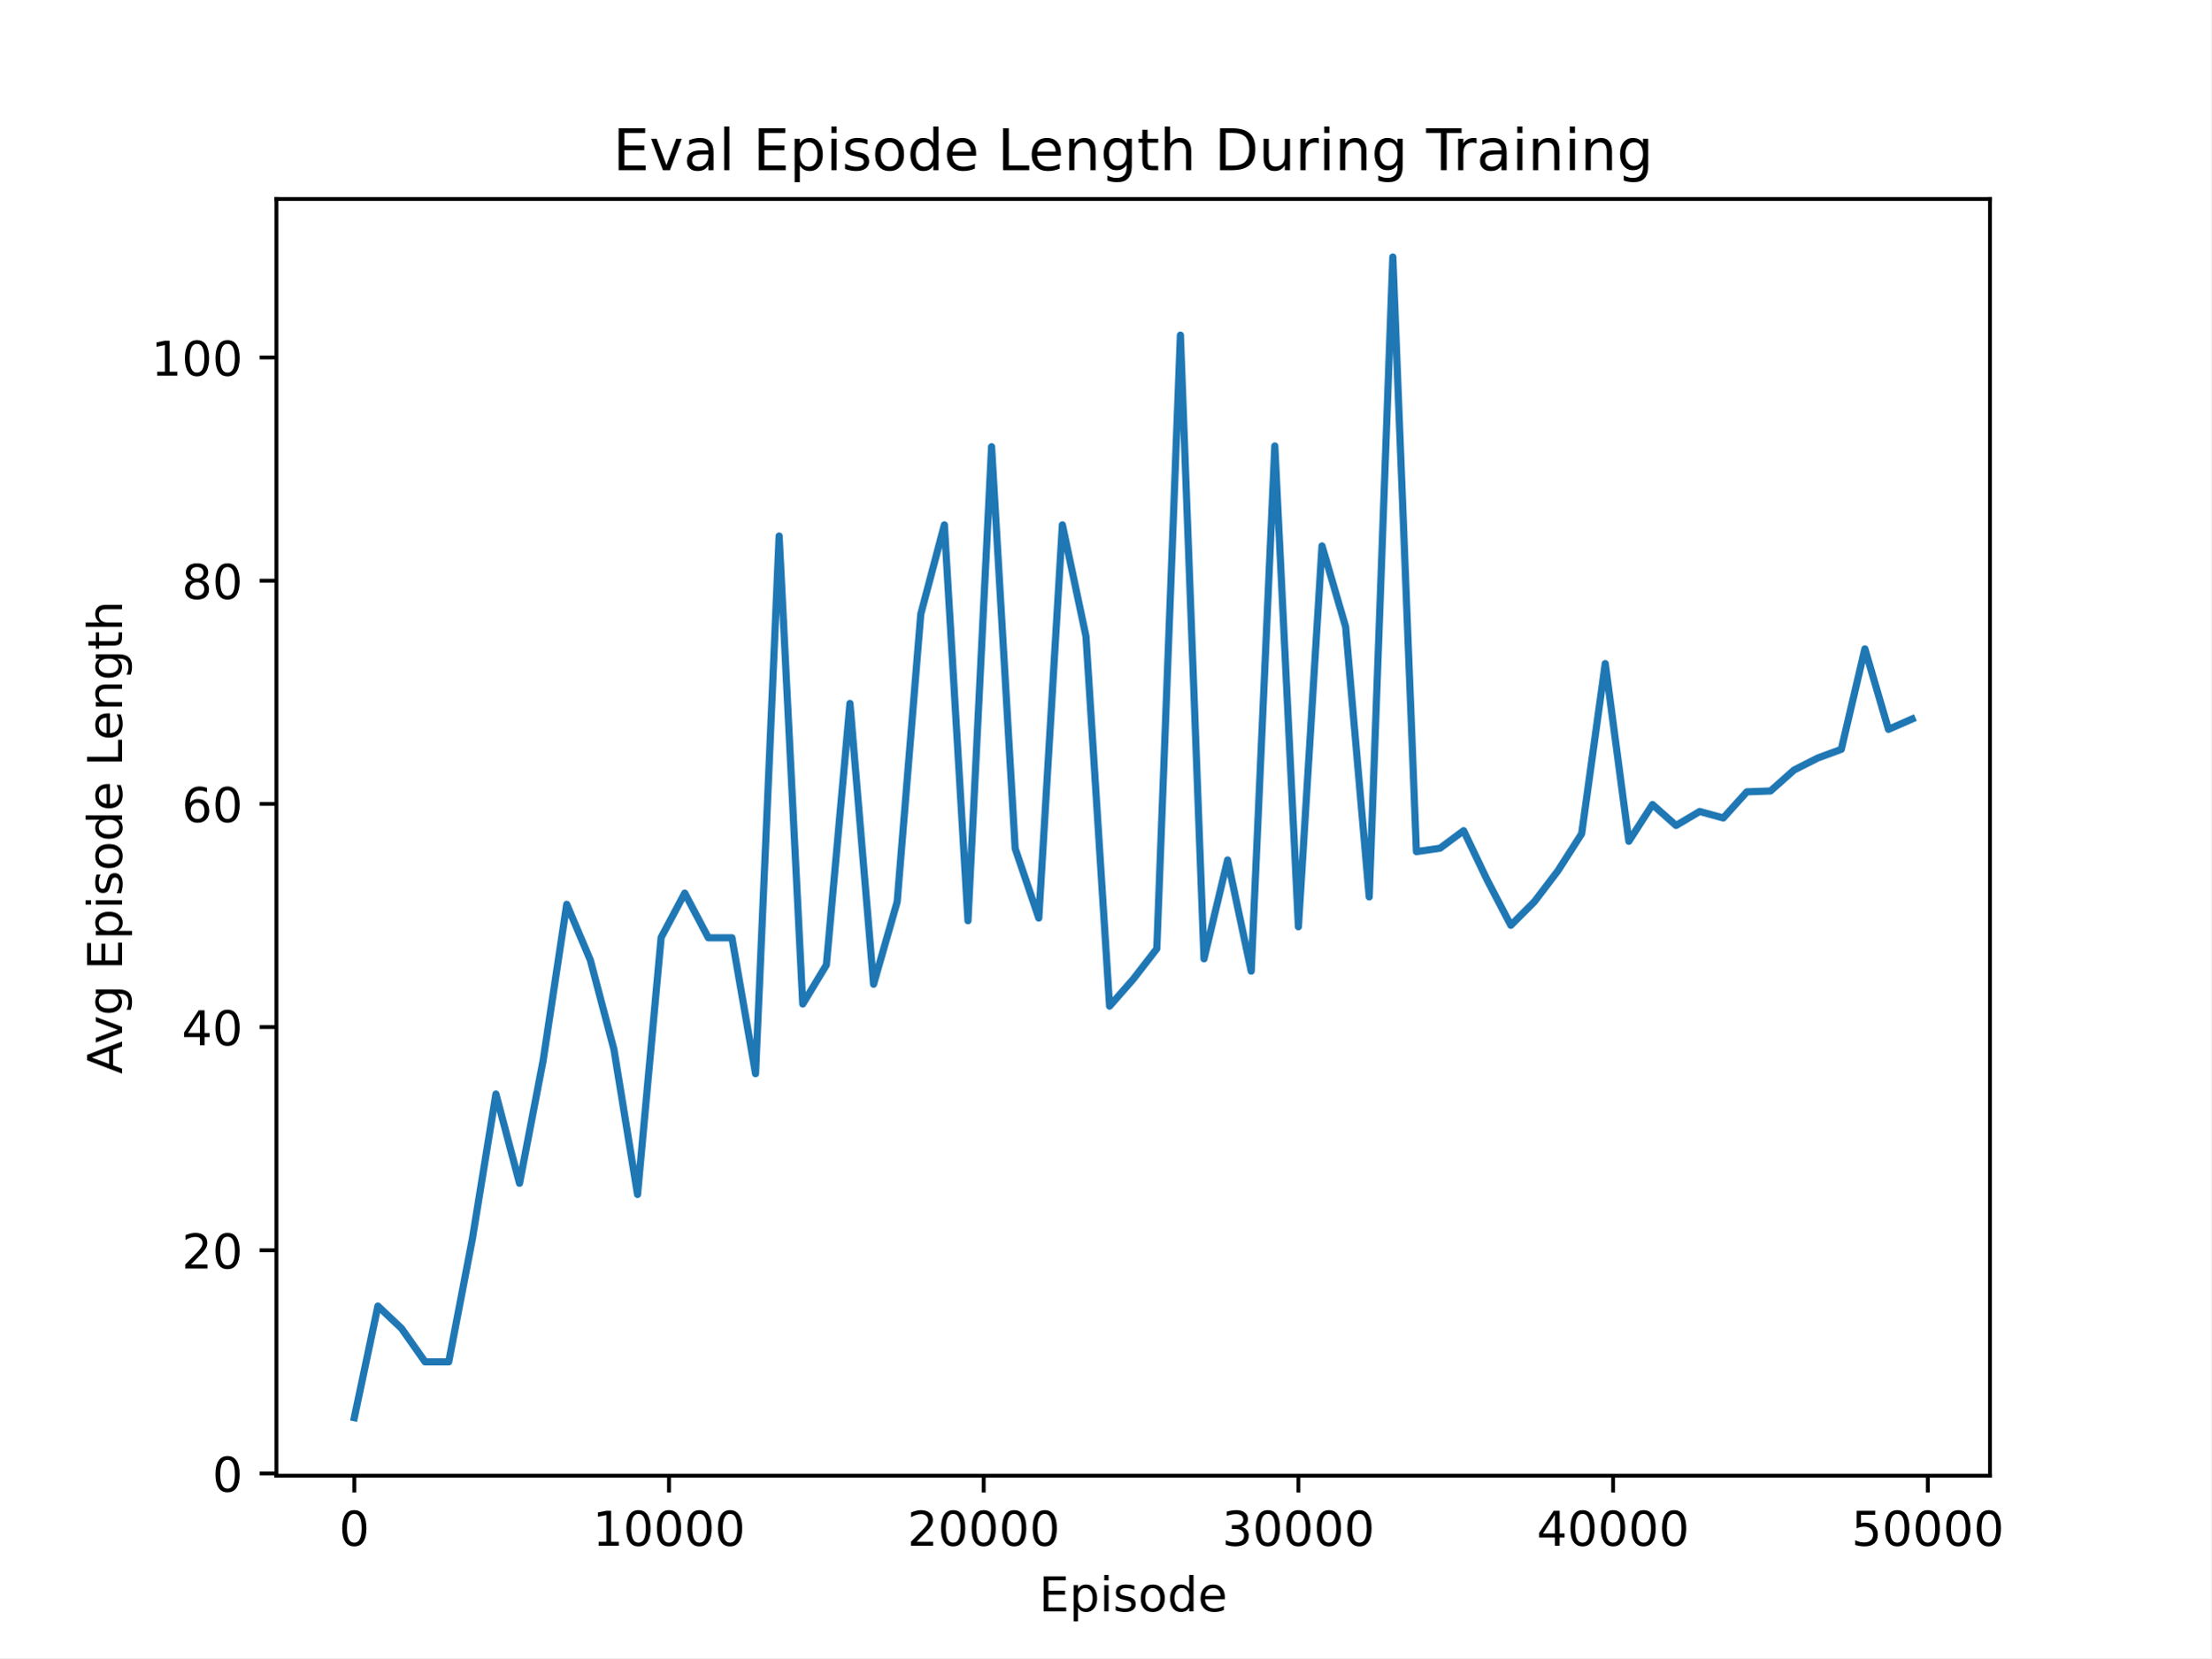
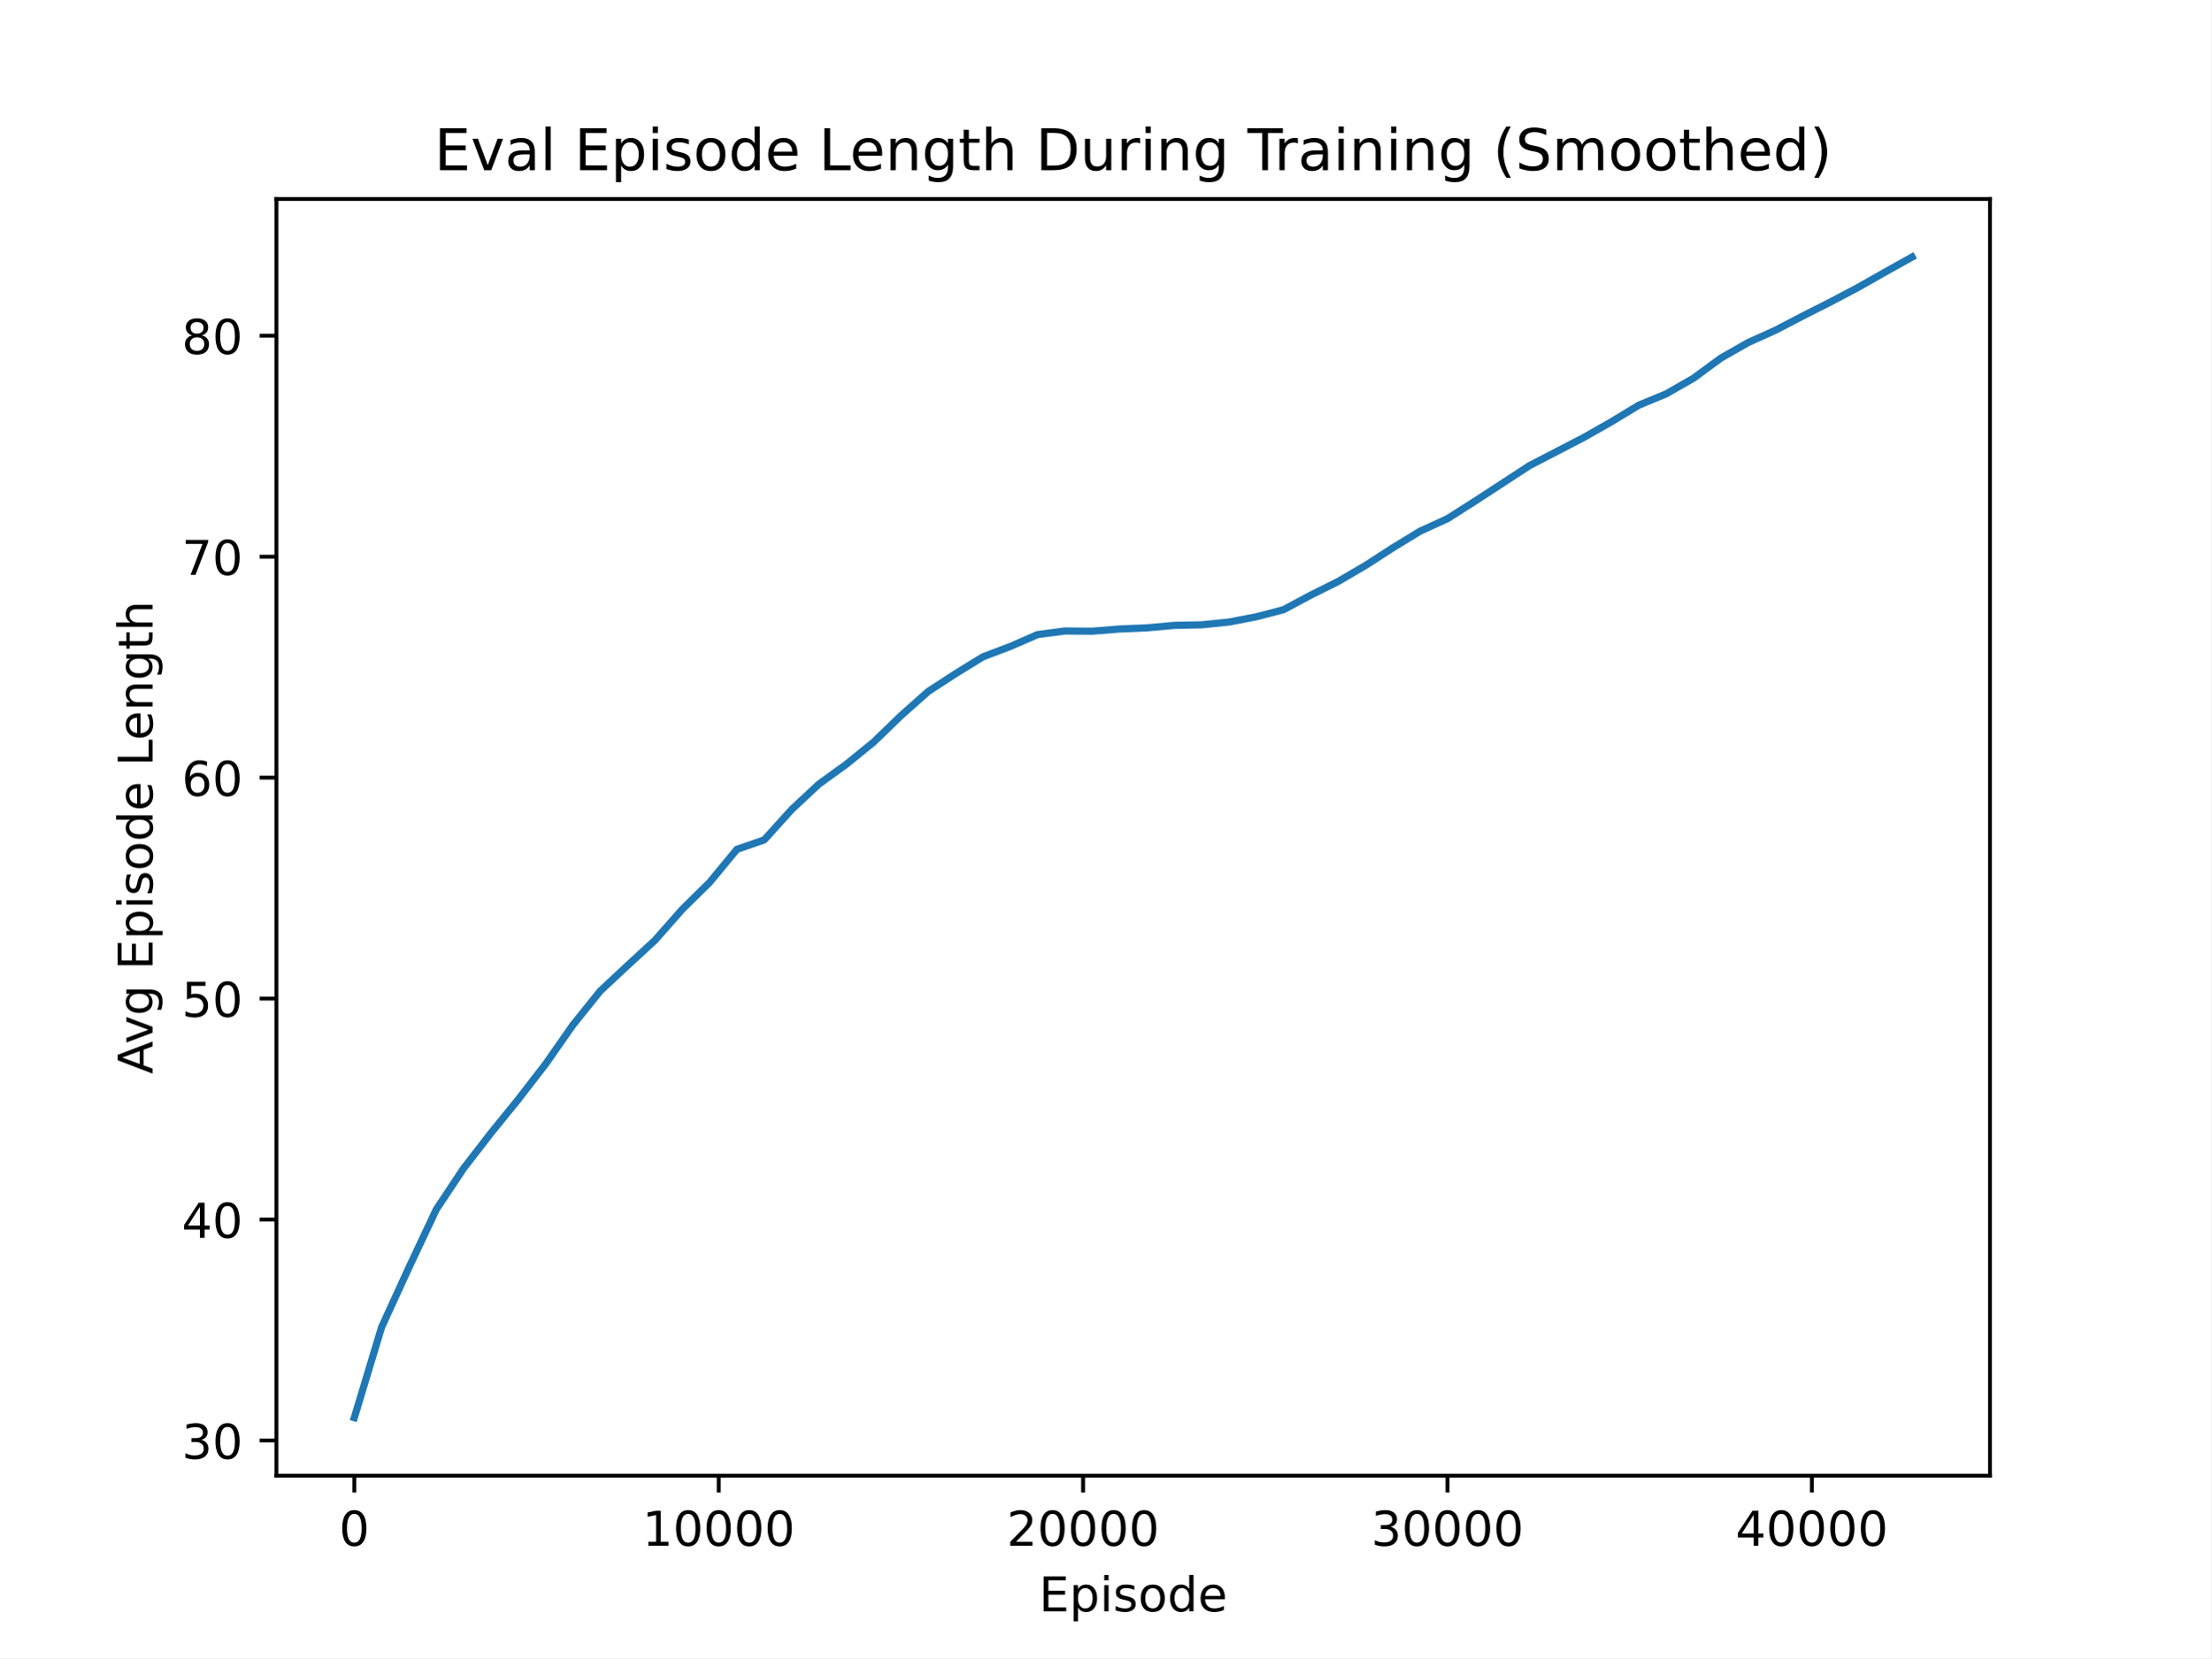
<svg xmlns="http://www.w3.org/2000/svg" xmlns:xlink="http://www.w3.org/1999/xlink" width="460.8pt" height="345.6pt" viewBox="0 0 460.8 345.6" version="1.1">
  <defs>
    <style type="text/css">*{stroke-linejoin: round; stroke-linecap: butt}</style>
  </defs>
  <g id="figure_1">
    <g id="patch_1">
      <path d="M 0 345.6  L 460.8 345.6  L 460.8 0  L 0 0  z " style="fill: #ffffff" />
    </g>
    <g id="axes_1">
      <g id="patch_2">
        <path d="M 57.6 307.584  L 414.72 307.584  L 414.72 41.472  L 57.6 41.472  z " style="fill: #ffffff" />
      </g>
      <g id="matplotlib.axis_1">
        <g id="xtick_1">
          <g id="line2d_1">
            <defs>
-               <path id="md0bbd8e331" d="M 0 0  L 0 3.5  " style="stroke: #000000; stroke-width: 0.8" />
+               <path id="m8848bead76" d="M 0 0  L 0 3.5  " style="stroke: #000000; stroke-width: 0.8" />
            </defs>
            <g>
-               <use xlink:href="#md0bbd8e331" x="73.833" y="307.584" style="stroke: #000000; stroke-width: 0.8" />
+               <use xlink:href="#m8848bead76" x="73.833" y="307.584" style="stroke: #000000; stroke-width: 0.8" />
            </g>
          </g>
          <g id="text_1">
            <g transform="translate(70.65148 322.1824) scale(0.1 -0.1)">
              <defs>
                <path id="DejaVuSans-30" d="M 2034 4250  Q 1547 4250 1301 3770  Q 1056 3291 1056 2328  Q 1056 1369 1301 889  Q 1547 409 2034 409  Q 2525 409 2770 889  Q 3016 1369 3016 2328  Q 3016 3291 2770 3770  Q 2525 4250 2034 4250  z M 2034 4750  Q 2819 4750 3233 4129  Q 3647 3509 3647 2328  Q 3647 1150 3233 529  Q 2819 -91 2034 -91  Q 1250 -91 836 529  Q 422 1150 422 2328  Q 422 3509 836 4129  Q 1250 4750 2034 4750  z " transform="scale(0.015625)" />
              </defs>
              <use xlink:href="#DejaVuSans-30" />
            </g>
          </g>
        </g>
        <g id="xtick_2">
          <g id="line2d_2">
            <g>
-               <use xlink:href="#md0bbd8e331" x="139.42" y="307.584" style="stroke: #000000; stroke-width: 0.8" />
+               <use xlink:href="#m8848bead76" x="149.775" y="307.584" style="stroke: #000000; stroke-width: 0.8" />
            </g>
          </g>
          <g id="text_2">
-             <g transform="translate(123.5133 322.1824) scale(0.1 -0.1)">
+             <g transform="translate(133.8691 322.1824) scale(0.1 -0.1)">
              <defs>
                <path id="DejaVuSans-31" d="M 794 531  L 1825 531  L 1825 4091  L 703 3866  L 703 4441  L 1819 4666  L 2450 4666  L 2450 531  L 3481 531  L 3481 0  L 794 0  L 794 531  z " transform="scale(0.015625)" />
              </defs>
              <use xlink:href="#DejaVuSans-31" />
              <use xlink:href="#DejaVuSans-30" x="63.623" />
              <use xlink:href="#DejaVuSans-30" x="127.246" />
              <use xlink:href="#DejaVuSans-30" x="190.869" />
              <use xlink:href="#DejaVuSans-30" x="254.492" />
            </g>
          </g>
        </g>
        <g id="xtick_3">
          <g id="line2d_3">
            <g>
-               <use xlink:href="#md0bbd8e331" x="205.006" y="307.584" style="stroke: #000000; stroke-width: 0.8" />
+               <use xlink:href="#m8848bead76" x="225.718" y="307.584" style="stroke: #000000; stroke-width: 0.8" />
            </g>
          </g>
          <g id="text_3">
-             <g transform="translate(189.1 322.1824) scale(0.1 -0.1)">
+             <g transform="translate(209.8116 322.1824) scale(0.1 -0.1)">
              <defs>
                <path id="DejaVuSans-32" d="M 1228 531  L 3431 531  L 3431 0  L 469 0  L 469 531  Q 828 903 1448 1529  Q 2069 2156 2228 2338  Q 2531 2678 2651 2914  Q 2772 3150 2772 3378  Q 2772 3750 2511 3984  Q 2250 4219 1831 4219  Q 1534 4219 1204 4116  Q 875 4013 500 3803  L 500 4441  Q 881 4594 1212 4672  Q 1544 4750 1819 4750  Q 2544 4750 2975 4387  Q 3406 4025 3406 3419  Q 3406 3131 3298 2873  Q 3191 2616 2906 2266  Q 2828 2175 2409 1742  Q 1991 1309 1228 531  z " transform="scale(0.015625)" />
              </defs>
              <use xlink:href="#DejaVuSans-32" />
              <use xlink:href="#DejaVuSans-30" x="63.623" />
              <use xlink:href="#DejaVuSans-30" x="127.246" />
              <use xlink:href="#DejaVuSans-30" x="190.869" />
              <use xlink:href="#DejaVuSans-30" x="254.492" />
            </g>
          </g>
        </g>
        <g id="xtick_4">
          <g id="line2d_4">
            <g>
-               <use xlink:href="#md0bbd8e331" x="270.593" y="307.584" style="stroke: #000000; stroke-width: 0.8" />
+               <use xlink:href="#m8848bead76" x="301.66" y="307.584" style="stroke: #000000; stroke-width: 0.8" />
            </g>
          </g>
          <g id="text_4">
-             <g transform="translate(254.6868 322.1824) scale(0.1 -0.1)">
+             <g transform="translate(285.7542 322.1824) scale(0.1 -0.1)">
              <defs>
                <path id="DejaVuSans-33" d="M 2597 2516  Q 3050 2419 3304 2112  Q 3559 1806 3559 1356  Q 3559 666 3084 287  Q 2609 -91 1734 -91  Q 1441 -91 1130 -33  Q 819 25 488 141  L 488 750  Q 750 597 1062 519  Q 1375 441 1716 441  Q 2309 441 2620 675  Q 2931 909 2931 1356  Q 2931 1769 2642 2001  Q 2353 2234 1838 2234  L 1294 2234  L 1294 2753  L 1863 2753  Q 2328 2753 2575 2939  Q 2822 3125 2822 3475  Q 2822 3834 2567 4026  Q 2313 4219 1838 4219  Q 1578 4219 1281 4162  Q 984 4106 628 3988  L 628 4550  Q 988 4650 1302 4700  Q 1616 4750 1894 4750  Q 2613 4750 3031 4423  Q 3450 4097 3450 3541  Q 3450 3153 3228 2886  Q 3006 2619 2597 2516  z " transform="scale(0.015625)" />
              </defs>
              <use xlink:href="#DejaVuSans-33" />
              <use xlink:href="#DejaVuSans-30" x="63.623" />
              <use xlink:href="#DejaVuSans-30" x="127.246" />
              <use xlink:href="#DejaVuSans-30" x="190.869" />
              <use xlink:href="#DejaVuSans-30" x="254.492" />
            </g>
          </g>
        </g>
        <g id="xtick_5">
          <g id="line2d_5">
            <g>
-               <use xlink:href="#md0bbd8e331" x="336.18" y="307.584" style="stroke: #000000; stroke-width: 0.8" />
+               <use xlink:href="#m8848bead76" x="377.603" y="307.584" style="stroke: #000000; stroke-width: 0.8" />
            </g>
          </g>
          <g id="text_5">
-             <g transform="translate(320.2736 322.1824) scale(0.1 -0.1)">
+             <g transform="translate(361.6968 322.1824) scale(0.1 -0.1)">
              <defs>
                <path id="DejaVuSans-34" d="M 2419 4116  L 825 1625  L 2419 1625  L 2419 4116  z M 2253 4666  L 3047 4666  L 3047 1625  L 3713 1625  L 3713 1100  L 3047 1100  L 3047 0  L 2419 0  L 2419 1100  L 313 1100  L 313 1709  L 2253 4666  z " transform="scale(0.015625)" />
              </defs>
              <use xlink:href="#DejaVuSans-34" />
              <use xlink:href="#DejaVuSans-30" x="63.623" />
              <use xlink:href="#DejaVuSans-30" x="127.246" />
              <use xlink:href="#DejaVuSans-30" x="190.869" />
              <use xlink:href="#DejaVuSans-30" x="254.492" />
            </g>
          </g>
        </g>
-         <g id="xtick_6">
-           <g id="line2d_6">
-             <g>
-               <use xlink:href="#md0bbd8e331" x="401.767" y="307.584" style="stroke: #000000; stroke-width: 0.8" />
-             </g>
-           </g>
-           <g id="text_6">
-             <g transform="translate(385.8604 322.1824) scale(0.1 -0.1)">
-               <defs>
-                 <path id="DejaVuSans-35" d="M 691 4666  L 3169 4666  L 3169 4134  L 1269 4134  L 1269 2991  Q 1406 3038 1543 3061  Q 1681 3084 1819 3084  Q 2600 3084 3056 2656  Q 3513 2228 3513 1497  Q 3513 744 3044 326  Q 2575 -91 1722 -91  Q 1428 -91 1123 -41  Q 819 9 494 109  L 494 744  Q 775 591 1075 516  Q 1375 441 1709 441  Q 2250 441 2565 725  Q 2881 1009 2881 1497  Q 2881 1984 2565 2268  Q 2250 2553 1709 2553  Q 1456 2553 1204 2497  Q 953 2441 691 2322  L 691 4666  z " transform="scale(0.015625)" />
-               </defs>
-               <use xlink:href="#DejaVuSans-35" />
-               <use xlink:href="#DejaVuSans-30" x="63.623" />
-               <use xlink:href="#DejaVuSans-30" x="127.246" />
-               <use xlink:href="#DejaVuSans-30" x="190.869" />
-               <use xlink:href="#DejaVuSans-30" x="254.492" />
-             </g>
-           </g>
-         </g>
-         <g id="text_7">
+         <g id="text_6">
          <g transform="translate(216.5225 335.8606) scale(0.1 -0.1)">
            <defs>
              <path id="DejaVuSans-45" d="M 628 4666  L 3578 4666  L 3578 4134  L 1259 4134  L 1259 2753  L 3481 2753  L 3481 2222  L 1259 2222  L 1259 531  L 3634 531  L 3634 0  L 628 0  L 628 4666  z " transform="scale(0.015625)" />
              <path id="DejaVuSans-70" d="M 1159 525  L 1159 -1331  L 581 -1331  L 581 3500  L 1159 3500  L 1159 2969  Q 1341 3281 1617 3432  Q 1894 3584 2278 3584  Q 2916 3584 3314 3078  Q 3713 2572 3713 1747  Q 3713 922 3314 415  Q 2916 -91 2278 -91  Q 1894 -91 1617 61  Q 1341 213 1159 525  z M 3116 1747  Q 3116 2381 2855 2742  Q 2594 3103 2138 3103  Q 1681 3103 1420 2742  Q 1159 2381 1159 1747  Q 1159 1113 1420 752  Q 1681 391 2138 391  Q 2594 391 2855 752  Q 3116 1113 3116 1747  z " transform="scale(0.015625)" />
              <path id="DejaVuSans-69" d="M 603 3500  L 1178 3500  L 1178 0  L 603 0  L 603 3500  z M 603 4863  L 1178 4863  L 1178 4134  L 603 4134  L 603 4863  z " transform="scale(0.015625)" />
              <path id="DejaVuSans-73" d="M 2834 3397  L 2834 2853  Q 2591 2978 2328 3040  Q 2066 3103 1784 3103  Q 1356 3103 1142 2972  Q 928 2841 928 2578  Q 928 2378 1081 2264  Q 1234 2150 1697 2047  L 1894 2003  Q 2506 1872 2764 1633  Q 3022 1394 3022 966  Q 3022 478 2636 193  Q 2250 -91 1575 -91  Q 1294 -91 989 -36  Q 684 19 347 128  L 347 722  Q 666 556 975 473  Q 1284 391 1588 391  Q 1994 391 2212 530  Q 2431 669 2431 922  Q 2431 1156 2273 1281  Q 2116 1406 1581 1522  L 1381 1569  Q 847 1681 609 1914  Q 372 2147 372 2553  Q 372 3047 722 3315  Q 1072 3584 1716 3584  Q 2034 3584 2315 3537  Q 2597 3491 2834 3397  z " transform="scale(0.015625)" />
              <path id="DejaVuSans-6f" d="M 1959 3097  Q 1497 3097 1228 2736  Q 959 2375 959 1747  Q 959 1119 1226 758  Q 1494 397 1959 397  Q 2419 397 2687 759  Q 2956 1122 2956 1747  Q 2956 2369 2687 2733  Q 2419 3097 1959 3097  z M 1959 3584  Q 2709 3584 3137 3096  Q 3566 2609 3566 1747  Q 3566 888 3137 398  Q 2709 -91 1959 -91  Q 1206 -91 779 398  Q 353 888 353 1747  Q 353 2609 779 3096  Q 1206 3584 1959 3584  z " transform="scale(0.015625)" />
              <path id="DejaVuSans-64" d="M 2906 2969  L 2906 4863  L 3481 4863  L 3481 0  L 2906 0  L 2906 525  Q 2725 213 2448 61  Q 2172 -91 1784 -91  Q 1150 -91 751 415  Q 353 922 353 1747  Q 353 2572 751 3078  Q 1150 3584 1784 3584  Q 2172 3584 2448 3432  Q 2725 3281 2906 2969  z M 947 1747  Q 947 1113 1208 752  Q 1469 391 1925 391  Q 2381 391 2643 752  Q 2906 1113 2906 1747  Q 2906 2381 2643 2742  Q 2381 3103 1925 3103  Q 1469 3103 1208 2742  Q 947 2381 947 1747  z " transform="scale(0.015625)" />
              <path id="DejaVuSans-65" d="M 3597 1894  L 3597 1613  L 953 1613  Q 991 1019 1311 708  Q 1631 397 2203 397  Q 2534 397 2845 478  Q 3156 559 3463 722  L 3463 178  Q 3153 47 2828 -22  Q 2503 -91 2169 -91  Q 1331 -91 842 396  Q 353 884 353 1716  Q 353 2575 817 3079  Q 1281 3584 2069 3584  Q 2775 3584 3186 3129  Q 3597 2675 3597 1894  z M 3022 2063  Q 3016 2534 2758 2815  Q 2500 3097 2075 3097  Q 1594 3097 1305 2825  Q 1016 2553 972 2059  L 3022 2063  z " transform="scale(0.015625)" />
            </defs>
            <use xlink:href="#DejaVuSans-45" />
            <use xlink:href="#DejaVuSans-70" x="63.184" />
            <use xlink:href="#DejaVuSans-69" x="126.66" />
            <use xlink:href="#DejaVuSans-73" x="154.443" />
            <use xlink:href="#DejaVuSans-6f" x="206.543" />
            <use xlink:href="#DejaVuSans-64" x="267.725" />
            <use xlink:href="#DejaVuSans-65" x="331.201" />
          </g>
        </g>
      </g>
      <g id="matplotlib.axis_2">
        <g id="ytick_1">
+           <g id="line2d_6">
+             <defs>
+               <path id="meea69fbc09" d="M 0 0  L -3.5 0  " style="stroke: #000000; stroke-width: 0.8" />
+             </defs>
+             <g>
+               <use xlink:href="#meea69fbc09" x="57.6" y="300.254" style="stroke: #000000; stroke-width: 0.8" />
+             </g>
+           </g>
+           <g id="text_7">
+             <g transform="translate(37.875 304.0532) scale(0.1 -0.1)">
+               <use xlink:href="#DejaVuSans-33" />
+               <use xlink:href="#DejaVuSans-30" x="63.623" />
+             </g>
+           </g>
+         </g>
+         <g id="ytick_2">
          <g id="line2d_7">
-             <defs>
-               <path id="m2bf91e3a6a" d="M 0 0  L -3.5 0  " style="stroke: #000000; stroke-width: 0.8" />
-             </defs>
-             <g>
-               <use xlink:href="#m2bf91e3a6a" x="57.6" y="307.119" style="stroke: #000000; stroke-width: 0.8" />
+             <g>
+               <use xlink:href="#meea69fbc09" x="57.6" y="254.197" style="stroke: #000000; stroke-width: 0.8" />
            </g>
          </g>
          <g id="text_8">
-             <g transform="translate(44.2375 310.918) scale(0.1 -0.1)">
-               <use xlink:href="#DejaVuSans-30" />
-             </g>
-           </g>
-         </g>
-         <g id="ytick_2">
+             <g transform="translate(37.875 257.9959) scale(0.1 -0.1)">
+               <use xlink:href="#DejaVuSans-34" />
+               <use xlink:href="#DejaVuSans-30" x="63.623" />
+             </g>
+           </g>
+         </g>
+         <g id="ytick_3">
          <g id="line2d_8">
            <g>
-               <use xlink:href="#m2bf91e3a6a" x="57.6" y="260.596" style="stroke: #000000; stroke-width: 0.8" />
+               <use xlink:href="#meea69fbc09" x="57.6" y="208.139" style="stroke: #000000; stroke-width: 0.8" />
            </g>
          </g>
          <g id="text_9">
-             <g transform="translate(37.875 264.3949) scale(0.1 -0.1)">
-               <use xlink:href="#DejaVuSans-32" />
-               <use xlink:href="#DejaVuSans-30" x="63.623" />
-             </g>
-           </g>
-         </g>
-         <g id="ytick_3">
+             <g transform="translate(37.875 211.9386) scale(0.1 -0.1)">
+               <defs>
+                 <path id="DejaVuSans-35" d="M 691 4666  L 3169 4666  L 3169 4134  L 1269 4134  L 1269 2991  Q 1406 3038 1543 3061  Q 1681 3084 1819 3084  Q 2600 3084 3056 2656  Q 3513 2228 3513 1497  Q 3513 744 3044 326  Q 2575 -91 1722 -91  Q 1428 -91 1123 -41  Q 819 9 494 109  L 494 744  Q 775 591 1075 516  Q 1375 441 1709 441  Q 2250 441 2565 725  Q 2881 1009 2881 1497  Q 2881 1984 2565 2268  Q 2250 2553 1709 2553  Q 1456 2553 1204 2497  Q 953 2441 691 2322  L 691 4666  z " transform="scale(0.015625)" />
+               </defs>
+               <use xlink:href="#DejaVuSans-35" />
+               <use xlink:href="#DejaVuSans-30" x="63.623" />
+             </g>
+           </g>
+         </g>
+         <g id="ytick_4">
          <g id="line2d_9">
            <g>
-               <use xlink:href="#m2bf91e3a6a" x="57.6" y="214.073" style="stroke: #000000; stroke-width: 0.8" />
+               <use xlink:href="#meea69fbc09" x="57.6" y="162.082" style="stroke: #000000; stroke-width: 0.8" />
            </g>
          </g>
          <g id="text_10">
-             <g transform="translate(37.875 217.8718) scale(0.1 -0.1)">
-               <use xlink:href="#DejaVuSans-34" />
-               <use xlink:href="#DejaVuSans-30" x="63.623" />
-             </g>
-           </g>
-         </g>
-         <g id="ytick_4">
+             <g transform="translate(37.875 165.8813) scale(0.1 -0.1)">
+               <defs>
+                 <path id="DejaVuSans-36" d="M 2113 2584  Q 1688 2584 1439 2293  Q 1191 2003 1191 1497  Q 1191 994 1439 701  Q 1688 409 2113 409  Q 2538 409 2786 701  Q 3034 994 3034 1497  Q 3034 2003 2786 2293  Q 2538 2584 2113 2584  z M 3366 4563  L 3366 3988  Q 3128 4100 2886 4159  Q 2644 4219 2406 4219  Q 1781 4219 1451 3797  Q 1122 3375 1075 2522  Q 1259 2794 1537 2939  Q 1816 3084 2150 3084  Q 2853 3084 3261 2657  Q 3669 2231 3669 1497  Q 3669 778 3244 343  Q 2819 -91 2113 -91  Q 1303 -91 875 529  Q 447 1150 447 2328  Q 447 3434 972 4092  Q 1497 4750 2381 4750  Q 2619 4750 2861 4703  Q 3103 4656 3366 4563  z " transform="scale(0.015625)" />
+               </defs>
+               <use xlink:href="#DejaVuSans-36" />
+               <use xlink:href="#DejaVuSans-30" x="63.623" />
+             </g>
+           </g>
+         </g>
+         <g id="ytick_5">
          <g id="line2d_10">
            <g>
-               <use xlink:href="#m2bf91e3a6a" x="57.6" y="167.55" style="stroke: #000000; stroke-width: 0.8" />
+               <use xlink:href="#meea69fbc09" x="57.6" y="116.025" style="stroke: #000000; stroke-width: 0.8" />
            </g>
          </g>
          <g id="text_11">
-             <g transform="translate(37.875 171.3488) scale(0.1 -0.1)">
-               <defs>
-                 <path id="DejaVuSans-36" d="M 2113 2584  Q 1688 2584 1439 2293  Q 1191 2003 1191 1497  Q 1191 994 1439 701  Q 1688 409 2113 409  Q 2538 409 2786 701  Q 3034 994 3034 1497  Q 3034 2003 2786 2293  Q 2538 2584 2113 2584  z M 3366 4563  L 3366 3988  Q 3128 4100 2886 4159  Q 2644 4219 2406 4219  Q 1781 4219 1451 3797  Q 1122 3375 1075 2522  Q 1259 2794 1537 2939  Q 1816 3084 2150 3084  Q 2853 3084 3261 2657  Q 3669 2231 3669 1497  Q 3669 778 3244 343  Q 2819 -91 2113 -91  Q 1303 -91 875 529  Q 447 1150 447 2328  Q 447 3434 972 4092  Q 1497 4750 2381 4750  Q 2619 4750 2861 4703  Q 3103 4656 3366 4563  z " transform="scale(0.015625)" />
-               </defs>
-               <use xlink:href="#DejaVuSans-36" />
-               <use xlink:href="#DejaVuSans-30" x="63.623" />
-             </g>
-           </g>
-         </g>
-         <g id="ytick_5">
+             <g transform="translate(37.875 119.824) scale(0.1 -0.1)">
+               <defs>
+                 <path id="DejaVuSans-37" d="M 525 4666  L 3525 4666  L 3525 4397  L 1831 0  L 1172 0  L 2766 4134  L 525 4134  L 525 4666  z " transform="scale(0.015625)" />
+               </defs>
+               <use xlink:href="#DejaVuSans-37" />
+               <use xlink:href="#DejaVuSans-30" x="63.623" />
+             </g>
+           </g>
+         </g>
+         <g id="ytick_6">
          <g id="line2d_11">
            <g>
-               <use xlink:href="#m2bf91e3a6a" x="57.6" y="121.026" style="stroke: #000000; stroke-width: 0.8" />
+               <use xlink:href="#meea69fbc09" x="57.6" y="69.967" style="stroke: #000000; stroke-width: 0.8" />
            </g>
          </g>
          <g id="text_12">
-             <g transform="translate(37.875 124.8257) scale(0.1 -0.1)">
+             <g transform="translate(37.875 73.76669) scale(0.1 -0.1)">
              <defs>
                <path id="DejaVuSans-38" d="M 2034 2216  Q 1584 2216 1326 1975  Q 1069 1734 1069 1313  Q 1069 891 1326 650  Q 1584 409 2034 409  Q 2484 409 2743 651  Q 3003 894 3003 1313  Q 3003 1734 2745 1975  Q 2488 2216 2034 2216  z M 1403 2484  Q 997 2584 770 2862  Q 544 3141 544 3541  Q 544 4100 942 4425  Q 1341 4750 2034 4750  Q 2731 4750 3128 4425  Q 3525 4100 3525 3541  Q 3525 3141 3298 2862  Q 3072 2584 2669 2484  Q 3125 2378 3379 2068  Q 3634 1759 3634 1313  Q 3634 634 3220 271  Q 2806 -91 2034 -91  Q 1263 -91 848 271  Q 434 634 434 1313  Q 434 1759 690 2068  Q 947 2378 1403 2484  z M 1172 3481  Q 1172 3119 1398 2916  Q 1625 2713 2034 2713  Q 2441 2713 2670 2916  Q 2900 3119 2900 3481  Q 2900 3844 2670 4047  Q 2441 4250 2034 4250  Q 1625 4250 1398 4047  Q 1172 3844 1172 3481  z " transform="scale(0.015625)" />
              </defs>
              <use xlink:href="#DejaVuSans-38" />
              <use xlink:href="#DejaVuSans-30" x="63.623" />
            </g>
          </g>
        </g>
-         <g id="ytick_6">
-           <g id="line2d_12">
-             <g>
-               <use xlink:href="#m2bf91e3a6a" x="57.6" y="74.503" style="stroke: #000000; stroke-width: 0.8" />
-             </g>
-           </g>
-           <g id="text_13">
-             <g transform="translate(31.5125 78.3026) scale(0.1 -0.1)">
-               <use xlink:href="#DejaVuSans-31" />
-               <use xlink:href="#DejaVuSans-30" x="63.623" />
-               <use xlink:href="#DejaVuSans-30" x="127.246" />
-             </g>
-           </g>
-         </g>
-         <g id="text_14">
-           <g transform="translate(25.43281 223.8507) rotate(-90) scale(0.1 -0.1)">
+         <g id="text_13">
+           <g transform="translate(31.79531 223.8507) rotate(-90) scale(0.1 -0.1)">
            <defs>
              <path id="DejaVuSans-41" d="M 2188 4044  L 1331 1722  L 3047 1722  L 2188 4044  z M 1831 4666  L 2547 4666  L 4325 0  L 3669 0  L 3244 1197  L 1141 1197  L 716 0  L 50 0  L 1831 4666  z " transform="scale(0.015625)" />
              <path id="DejaVuSans-76" d="M 191 3500  L 800 3500  L 1894 563  L 2988 3500  L 3597 3500  L 2284 0  L 1503 0  L 191 3500  z " transform="scale(0.015625)" />
              <path id="DejaVuSans-67" d="M 2906 1791  Q 2906 2416 2648 2759  Q 2391 3103 1925 3103  Q 1463 3103 1205 2759  Q 947 2416 947 1791  Q 947 1169 1205 825  Q 1463 481 1925 481  Q 2391 481 2648 825  Q 2906 1169 2906 1791  z M 3481 434  Q 3481 -459 3084 -895  Q 2688 -1331 1869 -1331  Q 1566 -1331 1297 -1286  Q 1028 -1241 775 -1147  L 775 -588  Q 1028 -725 1275 -790  Q 1522 -856 1778 -856  Q 2344 -856 2625 -561  Q 2906 -266 2906 331  L 2906 616  Q 2728 306 2450 153  Q 2172 0 1784 0  Q 1141 0 747 490  Q 353 981 353 1791  Q 353 2603 747 3093  Q 1141 3584 1784 3584  Q 2172 3584 2450 3431  Q 2728 3278 2906 2969  L 2906 3500  L 3481 3500  L 3481 434  z " transform="scale(0.015625)" />
              <path id="DejaVuSans-20" transform="scale(0.015625)" />
              <path id="DejaVuSans-4c" d="M 628 4666  L 1259 4666  L 1259 531  L 3531 531  L 3531 0  L 628 0  L 628 4666  z " transform="scale(0.015625)" />
              <path id="DejaVuSans-6e" d="M 3513 2113  L 3513 0  L 2938 0  L 2938 2094  Q 2938 2591 2744 2837  Q 2550 3084 2163 3084  Q 1697 3084 1428 2787  Q 1159 2491 1159 1978  L 1159 0  L 581 0  L 581 3500  L 1159 3500  L 1159 2956  Q 1366 3272 1645 3428  Q 1925 3584 2291 3584  Q 2894 3584 3203 3211  Q 3513 2838 3513 2113  z " transform="scale(0.015625)" />
              <path id="DejaVuSans-74" d="M 1172 4494  L 1172 3500  L 2356 3500  L 2356 3053  L 1172 3053  L 1172 1153  Q 1172 725 1289 603  Q 1406 481 1766 481  L 2356 481  L 2356 0  L 1766 0  Q 1100 0 847 248  Q 594 497 594 1153  L 594 3053  L 172 3053  L 172 3500  L 594 3500  L 594 4494  L 1172 4494  z " transform="scale(0.015625)" />
              <path id="DejaVuSans-68" d="M 3513 2113  L 3513 0  L 2938 0  L 2938 2094  Q 2938 2591 2744 2837  Q 2550 3084 2163 3084  Q 1697 3084 1428 2787  Q 1159 2491 1159 1978  L 1159 0  L 581 0  L 581 4863  L 1159 4863  L 1159 2956  Q 1366 3272 1645 3428  Q 1925 3584 2291 3584  Q 2894 3584 3203 3211  Q 3513 2838 3513 2113  z " transform="scale(0.015625)" />
            </defs>
            <use xlink:href="#DejaVuSans-41" />
            <use xlink:href="#DejaVuSans-76" x="62.533" />
            <use xlink:href="#DejaVuSans-67" x="121.713" />
            <use xlink:href="#DejaVuSans-20" x="185.189" />
            <use xlink:href="#DejaVuSans-45" x="216.977" />
            <use xlink:href="#DejaVuSans-70" x="280.16" />
            <use xlink:href="#DejaVuSans-69" x="343.637" />
            <use xlink:href="#DejaVuSans-73" x="371.42" />
            <use xlink:href="#DejaVuSans-6f" x="423.52" />
            <use xlink:href="#DejaVuSans-64" x="484.701" />
            <use xlink:href="#DejaVuSans-65" x="548.178" />
            <use xlink:href="#DejaVuSans-20" x="609.701" />
            <use xlink:href="#DejaVuSans-4c" x="641.488" />
            <use xlink:href="#DejaVuSans-65" x="695.451" />
            <use xlink:href="#DejaVuSans-6e" x="756.975" />
            <use xlink:href="#DejaVuSans-67" x="820.354" />
            <use xlink:href="#DejaVuSans-74" x="883.83" />
            <use xlink:href="#DejaVuSans-68" x="923.039" />
          </g>
        </g>
      </g>
-       <g id="line2d_13">
-         <path d="M 73.833 295.488  L 78.752 272.226  L 83.671 276.879  L 88.59 283.857  L 93.509 283.857  L 98.428 258.27  L 103.347 228.03  L 108.266 246.639  L 113.185 221.051  L 118.104 188.485  L 123.023 200.116  L 127.942 218.725  L 132.861 248.965  L 137.78 195.401  L 142.699 186.159  L 147.618 195.463  L 152.537 195.463  L 157.456 223.79  L 162.375 111.722  L 167.294 209.268  L 172.213 201.133  L 177.132 146.614  L 182.051 205.146  L 186.97 187.97  L 191.889 128.005  L 196.808 109.396  L 201.727 191.909  L 206.646 93.113  L 211.565 176.854  L 216.484 191.354  L 221.403 109.396  L 226.322 132.657  L 231.241 209.712  L 236.16 204.101  L 241.079 197.749  L 245.998 69.851  L 250.917 199.849  L 255.836 179.245  L 260.755 202.411  L 265.674 92.951  L 270.593 193.165  L 275.512 113.787  L 280.431 130.632  L 285.35 186.947  L 290.269 53.568  L 295.188 177.505  L 300.107 176.795  L 305.026 173.139  L 309.945 183.439  L 314.864 192.861  L 319.783 187.93  L 324.702 181.46  L 329.621 173.777  L 334.54 138.311  L 339.459 175.347  L 344.378 167.689  L 349.297 172.053  L 354.216 169.138  L 359.135 170.49  L 364.054 165.04  L 368.973 164.864  L 373.892 160.494  L 378.811 158  L 383.73 156.182  L 388.649 135.244  L 393.568 152.014  L 398.487 149.858  " clip-path="url(#pb86ac6922b)" style="fill: none; stroke: #1f77b4; stroke-width: 1.5; stroke-linecap: square" />
+       <g id="line2d_12">
+         <path d="M 73.833 295.488  L 79.528 276.616  L 85.224 264.184  L 90.92 252.085  L 96.616 243.522  L 102.311 236.164  L 108.007 229.148  L 113.703 221.784  L 119.398 213.633  L 125.094 206.549  L 130.79 201.233  L 136.485 195.991  L 142.181 189.533  L 147.877 183.919  L 153.572 177.032  L 159.268 175.056  L 164.964 168.743  L 170.66 163.431  L 176.355 159.309  L 182.051 154.693  L 187.747 149.179  L 193.442 144.12  L 199.138 140.416  L 204.834 136.905  L 210.529 134.747  L 216.225 132.264  L 221.921 131.518  L 227.616 131.561  L 233.312 131.098  L 239.008 130.863  L 244.704 130.352  L 250.399 130.234  L 256.095 129.652  L 261.791 128.562  L 267.486 127.077  L 273.182 124.031  L 278.878 121.192  L 284.573 117.862  L 290.269 114.178  L 295.965 110.705  L 301.66 108.105  L 307.356 104.477  L 313.052 100.764  L 318.748 97.046  L 324.443 94.097  L 330.139 91.143  L 335.835 87.899  L 341.53 84.452  L 347.226 82.089  L 352.922 78.836  L 358.617 74.648  L 364.313 71.397  L 370.009 68.826  L 375.704 65.863  L 381.4 62.977  L 387.096 59.975  L 392.792 56.747  L 398.487 53.568  " clip-path="url(#pf642b4a269)" style="fill: none; stroke: #1f77b4; stroke-width: 1.5; stroke-linecap: square" />
      </g>
      <g id="patch_3">
        <path d="M 57.6 307.584  L 57.6 41.472  " style="fill: none; stroke: #000000; stroke-width: 0.8; stroke-linejoin: miter; stroke-linecap: square" />
      </g>
      <g id="patch_4">
        <path d="M 414.72 307.584  L 414.72 41.472  " style="fill: none; stroke: #000000; stroke-width: 0.8; stroke-linejoin: miter; stroke-linecap: square" />
      </g>
      <g id="patch_5">
        <path d="M 57.6 307.584  L 414.72 307.584  " style="fill: none; stroke: #000000; stroke-width: 0.8; stroke-linejoin: miter; stroke-linecap: square" />
      </g>
      <g id="patch_6">
        <path d="M 57.6 41.472  L 414.72 41.472  " style="fill: none; stroke: #000000; stroke-width: 0.8; stroke-linejoin: miter; stroke-linecap: square" />
      </g>
-       <g id="text_15">
-         <g transform="translate(127.7466 35.472) scale(0.12 -0.12)">
+       <g id="text_14">
+         <g transform="translate(90.50625 35.472) scale(0.12 -0.12)">
          <defs>
            <path id="DejaVuSans-61" d="M 2194 1759  Q 1497 1759 1228 1600  Q 959 1441 959 1056  Q 959 750 1161 570  Q 1363 391 1709 391  Q 2188 391 2477 730  Q 2766 1069 2766 1631  L 2766 1759  L 2194 1759  z M 3341 1997  L 3341 0  L 2766 0  L 2766 531  Q 2569 213 2275 61  Q 1981 -91 1556 -91  Q 1019 -91 701 211  Q 384 513 384 1019  Q 384 1609 779 1909  Q 1175 2209 1959 2209  L 2766 2209  L 2766 2266  Q 2766 2663 2505 2880  Q 2244 3097 1772 3097  Q 1472 3097 1187 3025  Q 903 2953 641 2809  L 641 3341  Q 956 3463 1253 3523  Q 1550 3584 1831 3584  Q 2591 3584 2966 3190  Q 3341 2797 3341 1997  z " transform="scale(0.015625)" />
            <path id="DejaVuSans-6c" d="M 603 4863  L 1178 4863  L 1178 0  L 603 0  L 603 4863  z " transform="scale(0.015625)" />
            <path id="DejaVuSans-44" d="M 1259 4147  L 1259 519  L 2022 519  Q 2988 519 3436 956  Q 3884 1394 3884 2338  Q 3884 3275 3436 3711  Q 2988 4147 2022 4147  L 1259 4147  z M 628 4666  L 1925 4666  Q 3281 4666 3915 4102  Q 4550 3538 4550 2338  Q 4550 1131 3912 565  Q 3275 0 1925 0  L 628 0  L 628 4666  z " transform="scale(0.015625)" />
            <path id="DejaVuSans-75" d="M 544 1381  L 544 3500  L 1119 3500  L 1119 1403  Q 1119 906 1312 657  Q 1506 409 1894 409  Q 2359 409 2629 706  Q 2900 1003 2900 1516  L 2900 3500  L 3475 3500  L 3475 0  L 2900 0  L 2900 538  Q 2691 219 2414 64  Q 2138 -91 1772 -91  Q 1169 -91 856 284  Q 544 659 544 1381  z M 1991 3584  L 1991 3584  z " transform="scale(0.015625)" />
            <path id="DejaVuSans-72" d="M 2631 2963  Q 2534 3019 2420 3045  Q 2306 3072 2169 3072  Q 1681 3072 1420 2755  Q 1159 2438 1159 1844  L 1159 0  L 581 0  L 581 3500  L 1159 3500  L 1159 2956  Q 1341 3275 1631 3429  Q 1922 3584 2338 3584  Q 2397 3584 2469 3576  Q 2541 3569 2628 3553  L 2631 2963  z " transform="scale(0.015625)" />
            <path id="DejaVuSans-54" d="M -19 4666  L 3928 4666  L 3928 4134  L 2272 4134  L 2272 0  L 1638 0  L 1638 4134  L -19 4134  L -19 4666  z " transform="scale(0.015625)" />
+             <path id="DejaVuSans-28" d="M 1984 4856  Q 1566 4138 1362 3434  Q 1159 2731 1159 2009  Q 1159 1288 1364 580  Q 1569 -128 1984 -844  L 1484 -844  Q 1016 -109 783 600  Q 550 1309 550 2009  Q 550 2706 781 3412  Q 1013 4119 1484 4856  L 1984 4856  z " transform="scale(0.015625)" />
+             <path id="DejaVuSans-53" d="M 3425 4513  L 3425 3897  Q 3066 4069 2747 4153  Q 2428 4238 2131 4238  Q 1616 4238 1336 4038  Q 1056 3838 1056 3469  Q 1056 3159 1242 3001  Q 1428 2844 1947 2747  L 2328 2669  Q 3034 2534 3370 2195  Q 3706 1856 3706 1288  Q 3706 609 3251 259  Q 2797 -91 1919 -91  Q 1588 -91 1214 -16  Q 841 59 441 206  L 441 856  Q 825 641 1194 531  Q 1563 422 1919 422  Q 2459 422 2753 634  Q 3047 847 3047 1241  Q 3047 1584 2836 1778  Q 2625 1972 2144 2069  L 1759 2144  Q 1053 2284 737 2584  Q 422 2884 422 3419  Q 422 4038 858 4394  Q 1294 4750 2059 4750  Q 2388 4750 2728 4690  Q 3069 4631 3425 4513  z " transform="scale(0.015625)" />
+             <path id="DejaVuSans-6d" d="M 3328 2828  Q 3544 3216 3844 3400  Q 4144 3584 4550 3584  Q 5097 3584 5394 3201  Q 5691 2819 5691 2113  L 5691 0  L 5113 0  L 5113 2094  Q 5113 2597 4934 2840  Q 4756 3084 4391 3084  Q 3944 3084 3684 2787  Q 3425 2491 3425 1978  L 3425 0  L 2847 0  L 2847 2094  Q 2847 2600 2669 2842  Q 2491 3084 2119 3084  Q 1678 3084 1418 2786  Q 1159 2488 1159 1978  L 1159 0  L 581 0  L 581 3500  L 1159 3500  L 1159 2956  Q 1356 3278 1631 3431  Q 1906 3584 2284 3584  Q 2666 3584 2933 3390  Q 3200 3197 3328 2828  z " transform="scale(0.015625)" />
+             <path id="DejaVuSans-29" d="M 513 4856  L 1013 4856  Q 1481 4119 1714 3412  Q 1947 2706 1947 2009  Q 1947 1309 1714 600  Q 1481 -109 1013 -844  L 513 -844  Q 928 -128 1133 580  Q 1338 1288 1338 2009  Q 1338 2731 1133 3434  Q 928 4138 513 4856  z " transform="scale(0.015625)" />
          </defs>
          <use xlink:href="#DejaVuSans-45" />
          <use xlink:href="#DejaVuSans-76" x="63.184" />
          <use xlink:href="#DejaVuSans-61" x="122.363" />
          <use xlink:href="#DejaVuSans-6c" x="183.643" />
          <use xlink:href="#DejaVuSans-20" x="211.426" />
          <use xlink:href="#DejaVuSans-45" x="243.213" />
          <use xlink:href="#DejaVuSans-70" x="306.396" />
          <use xlink:href="#DejaVuSans-69" x="369.873" />
          <use xlink:href="#DejaVuSans-73" x="397.656" />
          <use xlink:href="#DejaVuSans-6f" x="449.756" />
          <use xlink:href="#DejaVuSans-64" x="510.938" />
          <use xlink:href="#DejaVuSans-65" x="574.414" />
          <use xlink:href="#DejaVuSans-20" x="635.938" />
          <use xlink:href="#DejaVuSans-4c" x="667.725" />
          <use xlink:href="#DejaVuSans-65" x="721.688" />
          <use xlink:href="#DejaVuSans-6e" x="783.211" />
          <use xlink:href="#DejaVuSans-67" x="846.59" />
          <use xlink:href="#DejaVuSans-74" x="910.066" />
          <use xlink:href="#DejaVuSans-68" x="949.275" />
          <use xlink:href="#DejaVuSans-20" x="1012.654" />
          <use xlink:href="#DejaVuSans-44" x="1044.441" />
          <use xlink:href="#DejaVuSans-75" x="1121.443" />
          <use xlink:href="#DejaVuSans-72" x="1184.822" />
          <use xlink:href="#DejaVuSans-69" x="1225.936" />
          <use xlink:href="#DejaVuSans-6e" x="1253.719" />
          <use xlink:href="#DejaVuSans-67" x="1317.098" />
          <use xlink:href="#DejaVuSans-20" x="1380.574" />
          <use xlink:href="#DejaVuSans-54" x="1412.361" />
          <use xlink:href="#DejaVuSans-72" x="1458.695" />
          <use xlink:href="#DejaVuSans-61" x="1499.809" />
          <use xlink:href="#DejaVuSans-69" x="1561.088" />
          <use xlink:href="#DejaVuSans-6e" x="1588.871" />
          <use xlink:href="#DejaVuSans-69" x="1652.25" />
          <use xlink:href="#DejaVuSans-6e" x="1680.033" />
          <use xlink:href="#DejaVuSans-67" x="1743.412" />
+           <use xlink:href="#DejaVuSans-20" x="1806.889" />
+           <use xlink:href="#DejaVuSans-28" x="1838.676" />
+           <use xlink:href="#DejaVuSans-53" x="1877.689" />
+           <use xlink:href="#DejaVuSans-6d" x="1941.166" />
+           <use xlink:href="#DejaVuSans-6f" x="2038.578" />
+           <use xlink:href="#DejaVuSans-6f" x="2099.76" />
+           <use xlink:href="#DejaVuSans-74" x="2160.941" />
+           <use xlink:href="#DejaVuSans-68" x="2200.15" />
+           <use xlink:href="#DejaVuSans-65" x="2263.529" />
+           <use xlink:href="#DejaVuSans-64" x="2325.053" />
+           <use xlink:href="#DejaVuSans-29" x="2388.529" />
        </g>
      </g>
    </g>
  </g>
  <defs>
-     <clipPath id="pb86ac6922b">
+     <clipPath id="pf642b4a269">
      <rect x="57.6" y="41.472" width="357.12" height="266.112" />
    </clipPath>
  </defs>
</svg>
